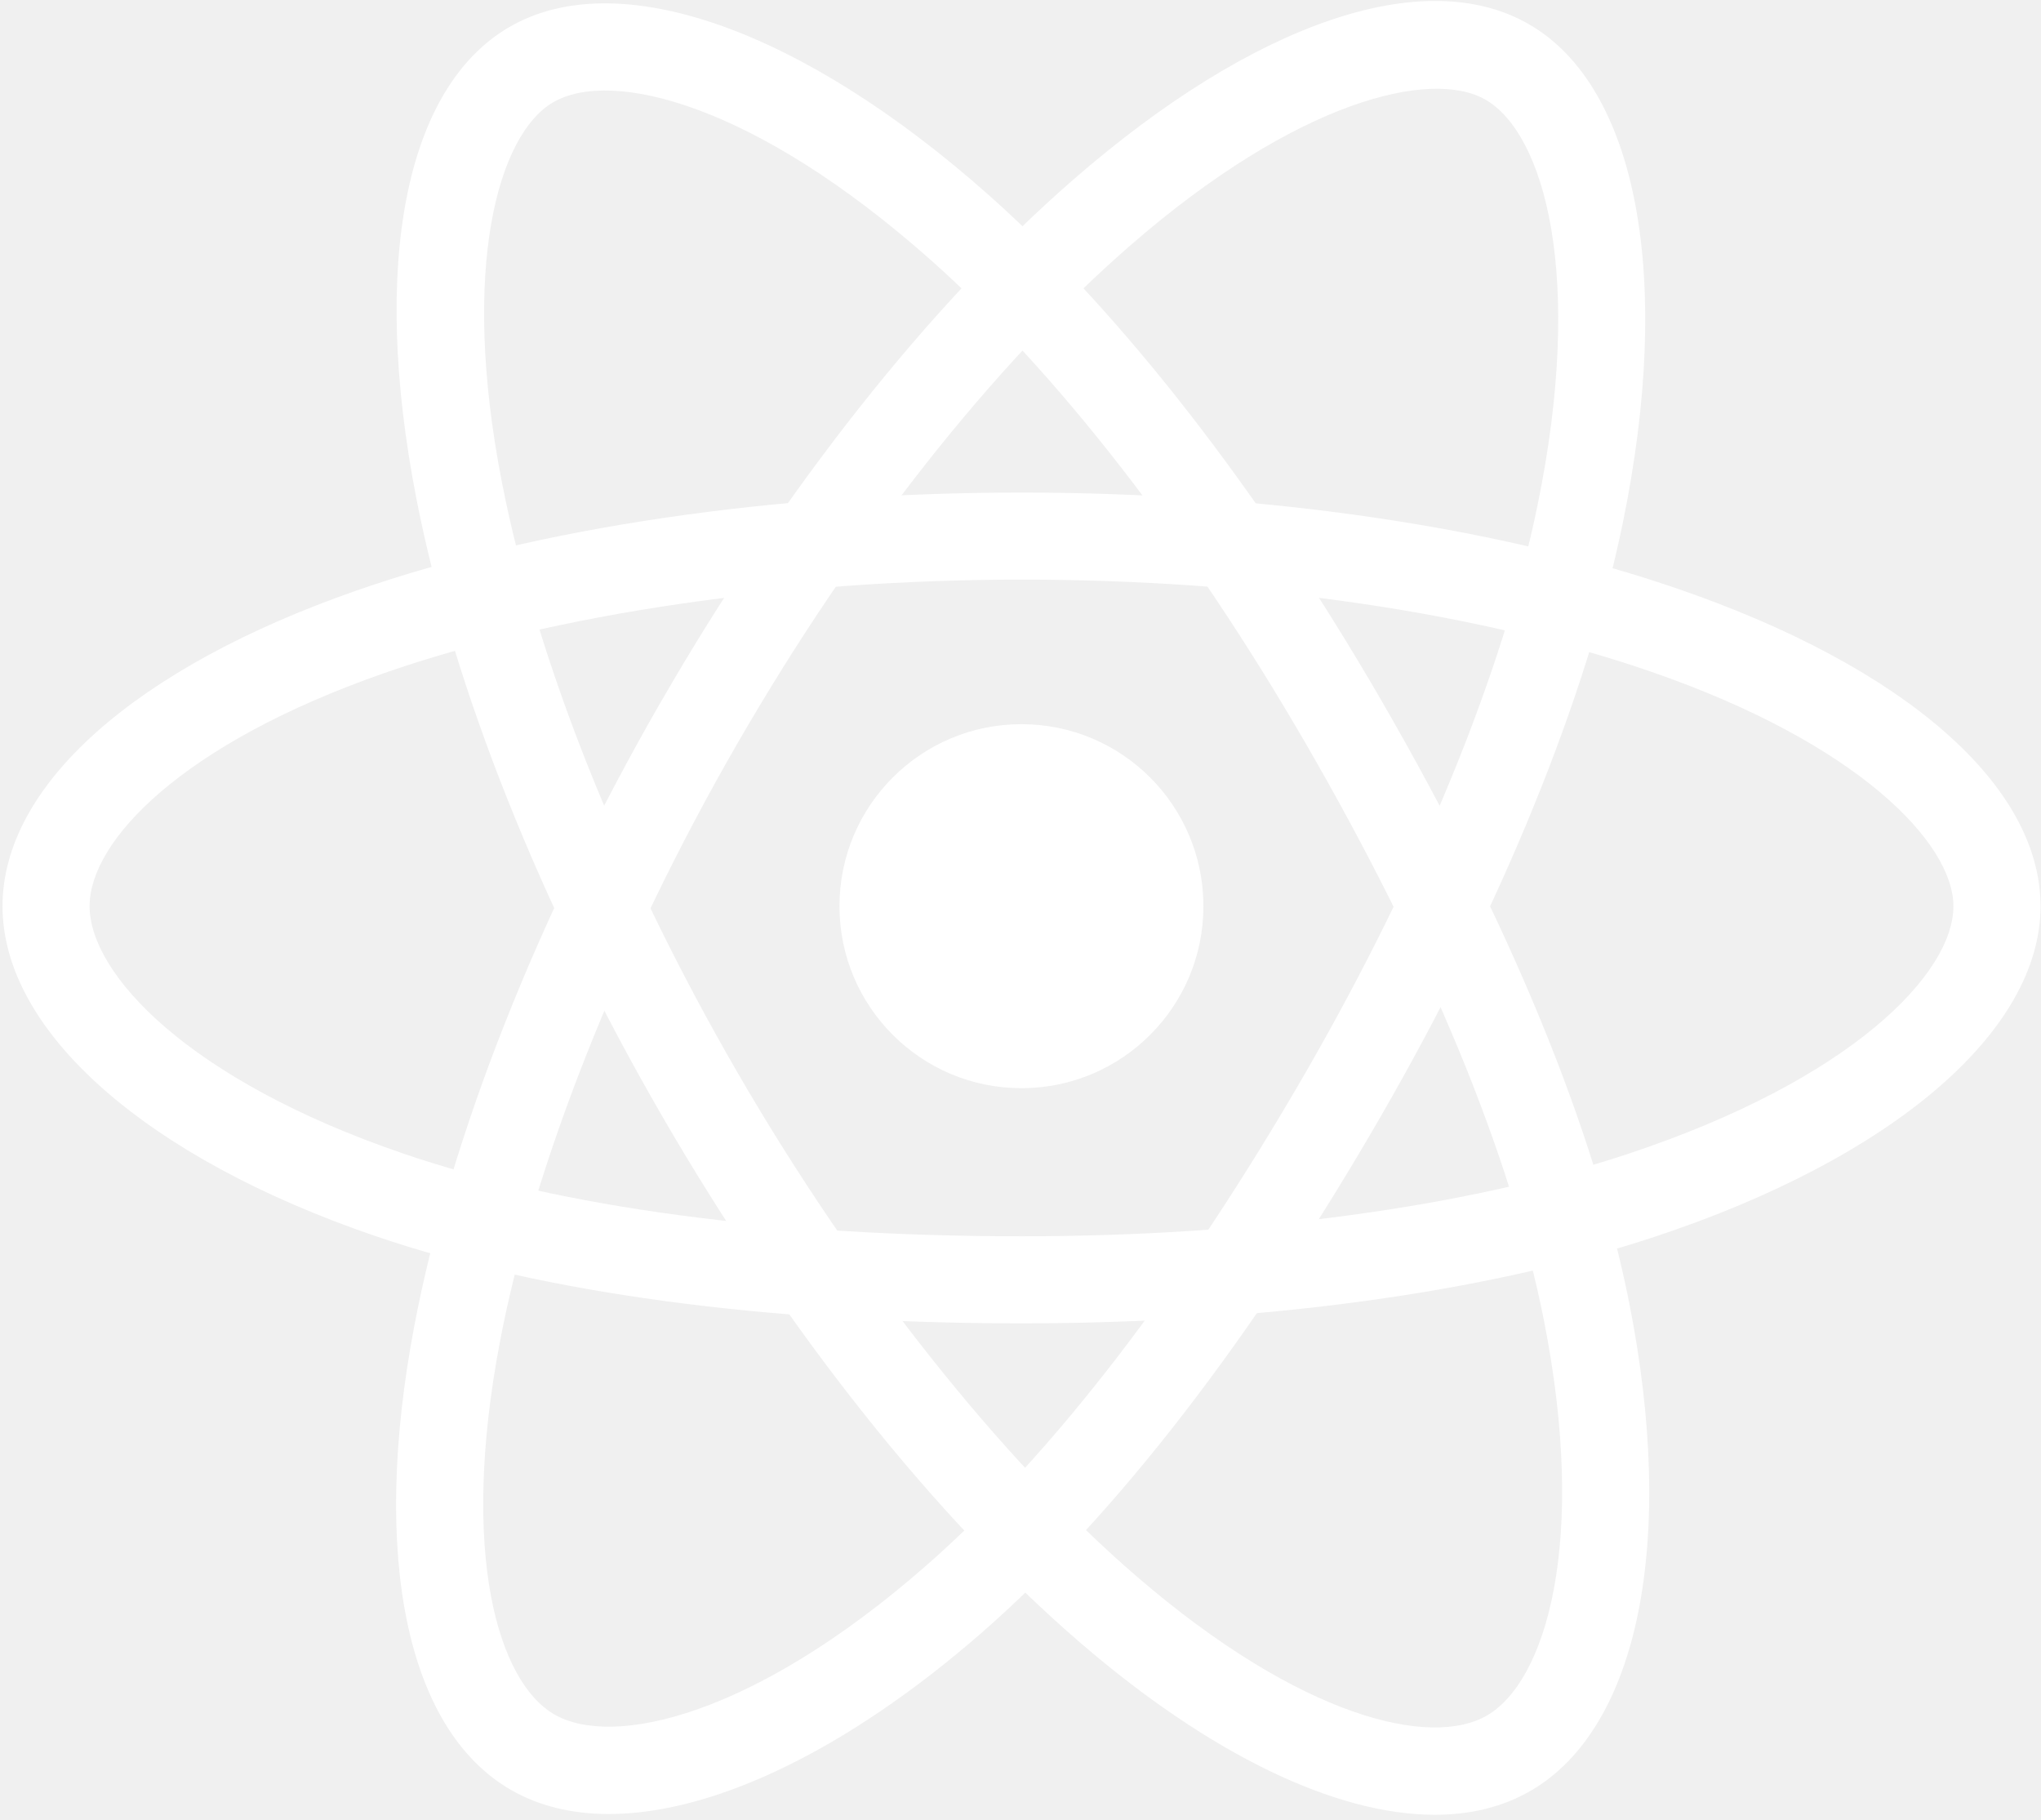
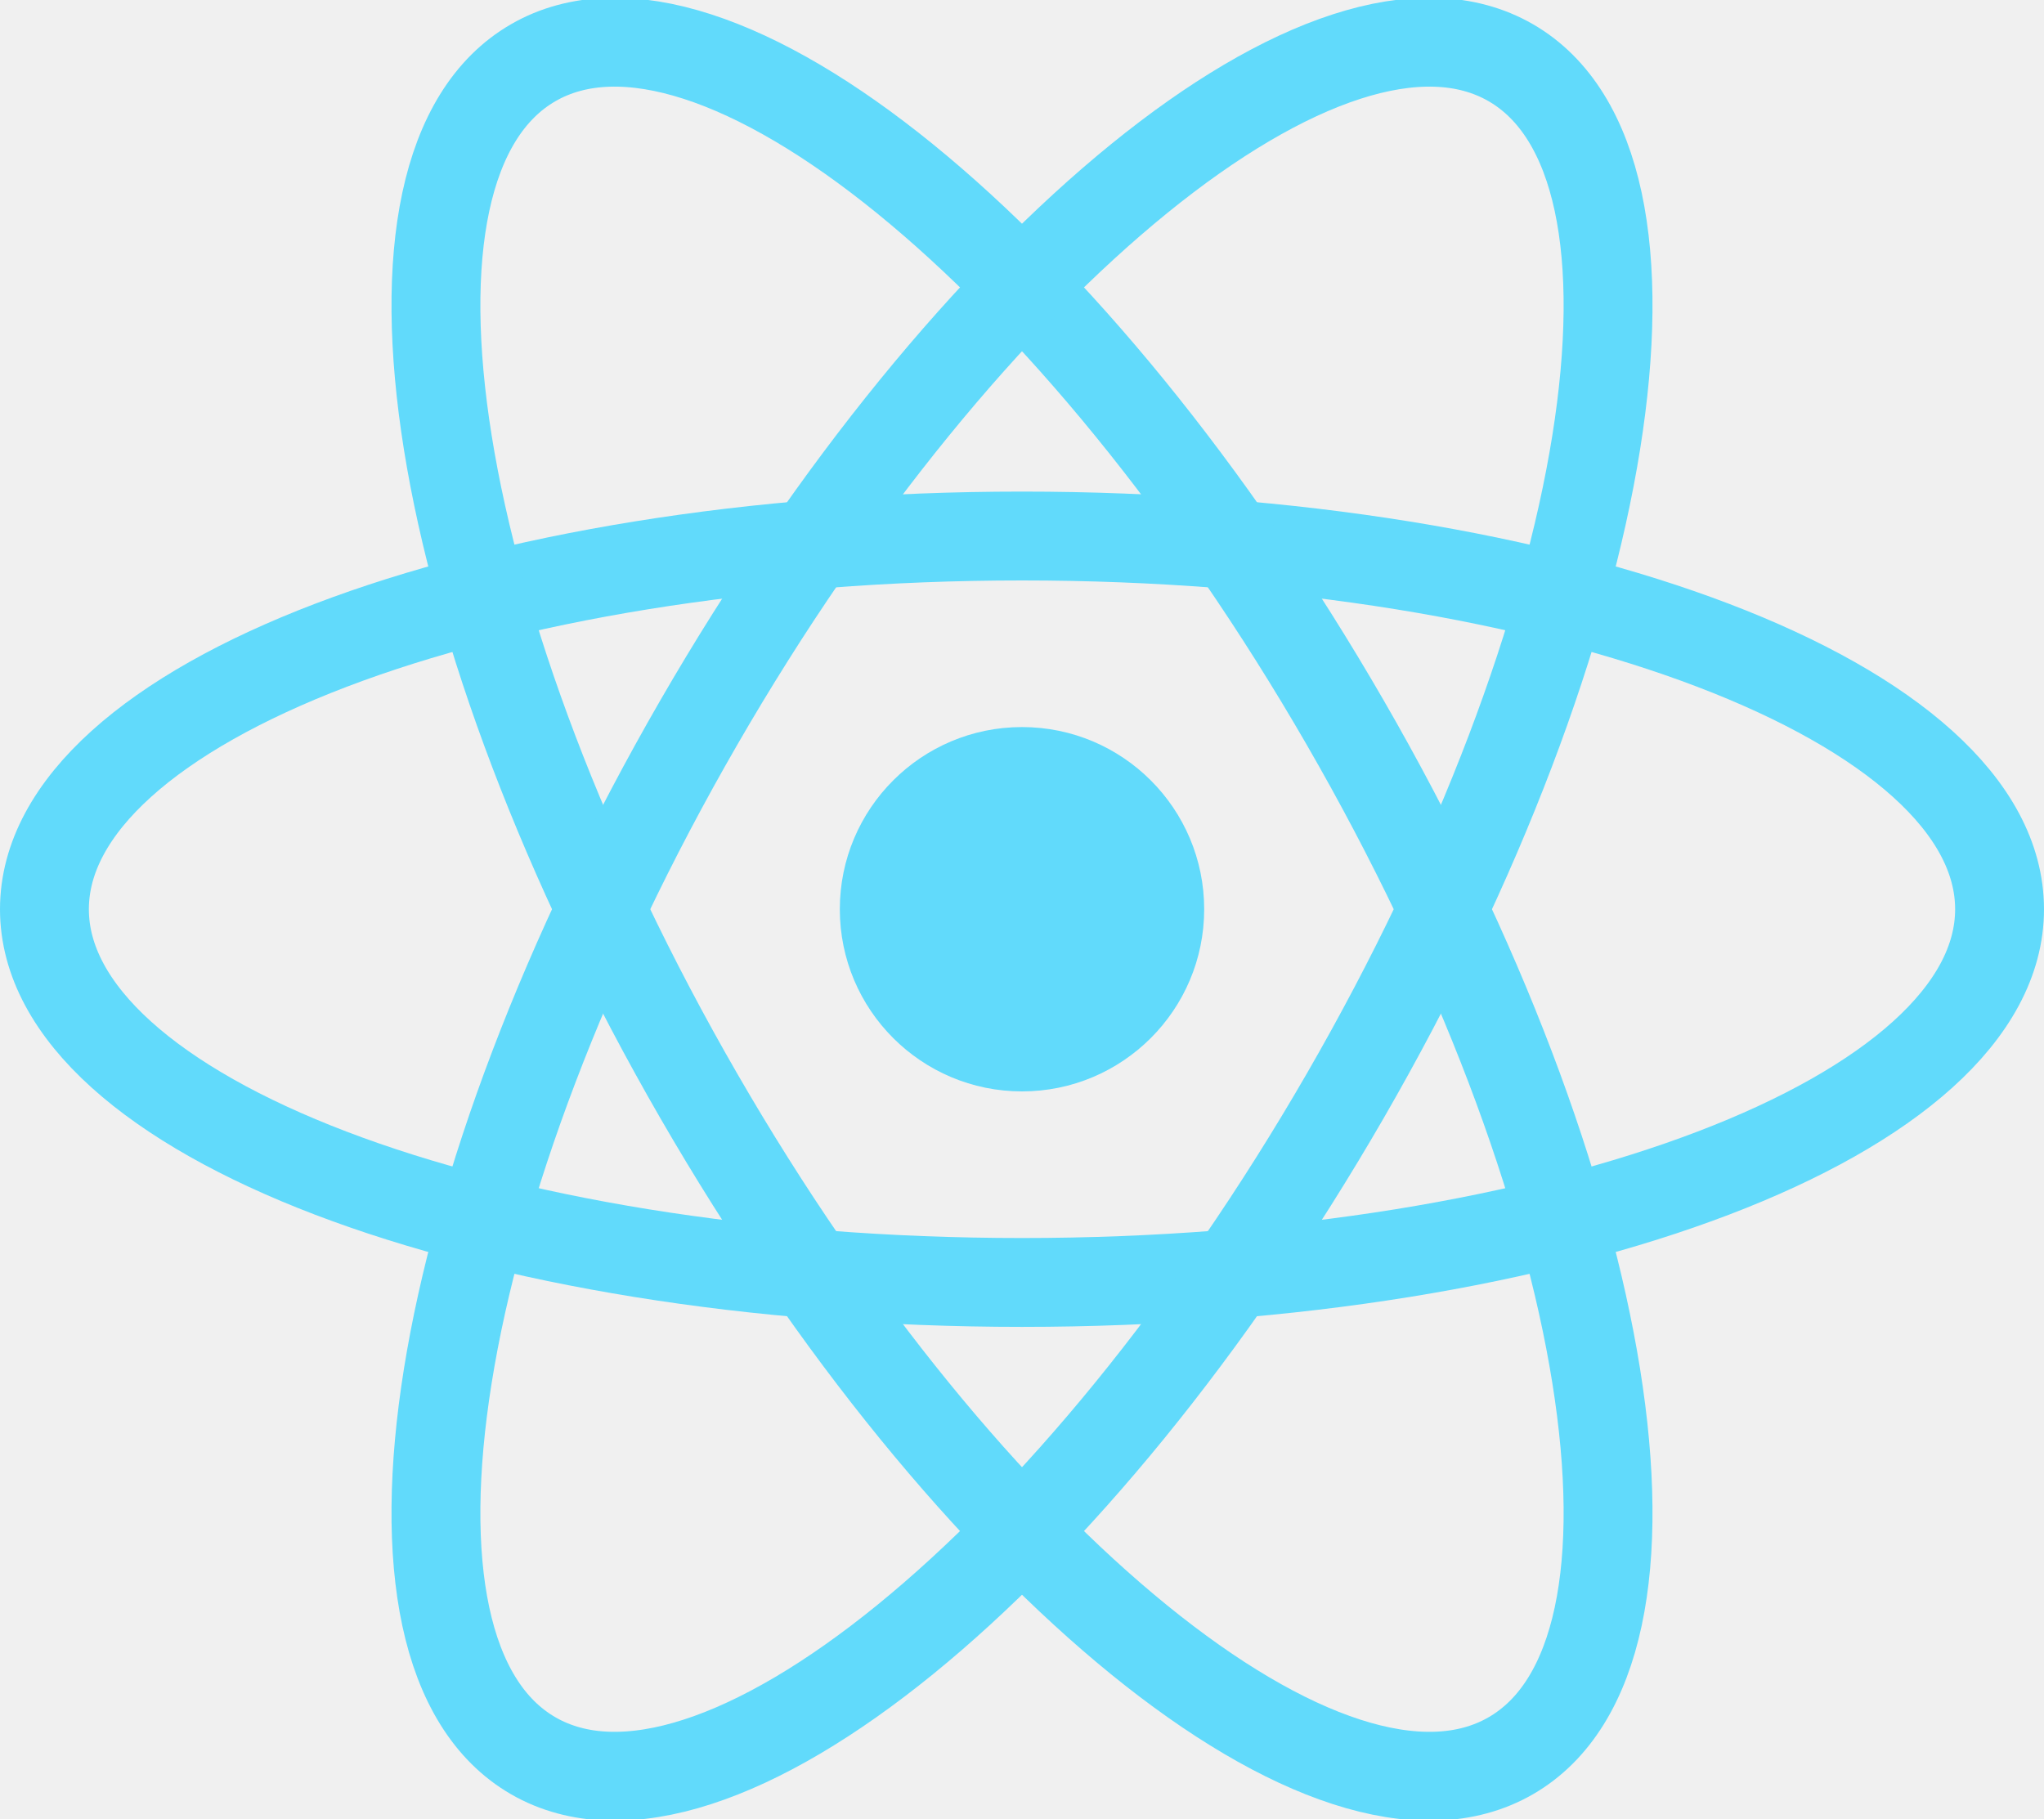
- <svg xmlns="http://www.w3.org/2000/svg" width="341" height="304" viewBox="0 0 341 304" fill="none">
-   <path d="M170.658 181.783C187.449 181.783 201.061 168.171 201.061 151.379C201.061 134.588 187.449 120.976 170.658 120.976C153.867 120.976 140.255 134.588 140.255 151.379C140.255 168.171 153.867 181.783 170.658 181.783Z" fill="white" />
-   <path d="M170.671 221.071C127.974 221.071 90.631 216.022 62.682 206.477C24.279 193.349 0.421 172.24 0.421 151.376C0.421 131.276 22.503 111.576 59.492 98.679C89.819 88.106 129.301 82.282 170.668 82.282H170.674C211.268 82.282 250.229 88 280.384 98.382C318.29 111.43 340.921 131.24 340.921 151.376C340.921 172.273 316.233 193.434 276.487 206.598C248.314 215.928 210.735 221.071 170.671 221.071ZM170.671 96.827C131.468 96.827 92.689 102.509 64.279 112.412C30.212 124.291 14.967 140.54 14.967 151.376C14.967 162.655 31.37 180.404 67.382 192.71C93.834 201.749 129.55 206.525 170.671 206.525C209.223 206.525 245.175 201.646 271.911 192.789C309.33 180.392 326.369 162.634 326.369 151.376C326.369 140.885 310.496 124.134 275.642 112.137C246.975 102.264 209.693 96.827 170.671 96.827Z" fill="white" />
-   <path d="M101.724 303.037C95.581 303.037 90.06 301.719 85.357 299.001C67.945 288.973 61.911 260.004 69.218 221.512C75.206 189.97 89.881 152.86 110.548 117.015H110.557C130.833 81.854 155.248 50.959 179.306 30.02C209.549 3.708 238.01 -6.011 255.455 4.053C273.561 14.49 279.561 46.447 271.11 87.454C265.131 116.496 250.807 151.615 230.782 186.342C209.455 223.334 186.424 253.155 164.191 272.598C141.588 292.355 119.172 303.037 101.724 303.037ZM123.154 124.281C103.566 158.245 89.121 194.673 83.512 224.221C76.781 259.67 83.236 280.992 92.621 286.401C102.406 292.052 125.96 286.707 154.618 261.646C175.664 243.249 197.643 214.694 218.182 179.082C237.452 145.666 251.189 112.081 256.861 84.523C264.816 45.914 257.943 22.277 248.192 16.653C239.101 11.423 216.667 16.796 188.855 40.993C165.979 60.899 142.645 90.478 123.154 124.281Z" fill="white" />
-   <path d="M239.719 303.164C223.24 303.164 202.306 293.2 180.518 274.448C156.179 253.506 131.357 222.251 110.627 186.448C90.302 151.344 75.73 114.765 69.596 83.441C61.896 44.092 67.705 14.58 85.13 4.498C103.209 -5.972 133.897 4.792 165.2 32.592C187.391 52.295 210.664 82.241 230.734 116.914C252.131 153.856 266.47 188.702 272.207 217.678C280.095 257.491 273.77 288.715 255.716 299.167C251.085 301.848 245.694 303.164 239.719 303.164ZM123.215 179.166C142.857 213.09 167.203 243.803 190.003 263.424C217.352 286.96 239.052 292.036 248.431 286.579C258.192 280.93 265.331 257.839 257.937 220.502C252.507 193.075 238.749 159.778 218.152 124.202C198.837 90.838 176.6 62.165 155.542 43.465C126.072 17.295 102.154 11.437 92.418 17.086C83.339 22.337 76.793 44.471 83.872 80.647C89.702 110.429 103.675 145.414 123.215 179.166Z" fill="white" />
+ <svg xmlns="http://www.w3.org/2000/svg" viewBox="-11.5 -10.232 23 20.463">
+   <circle cx="0" cy="0" r="2.05" fill="#61dafb" />
+   <g stroke="#61dafb" stroke-width="1" fill="none">
+     <ellipse rx="11" ry="4.2" />
+     <ellipse rx="11" ry="4.2" transform="rotate(60)" />
+     <ellipse rx="11" ry="4.2" transform="rotate(120)" />
+   </g>
</svg>
